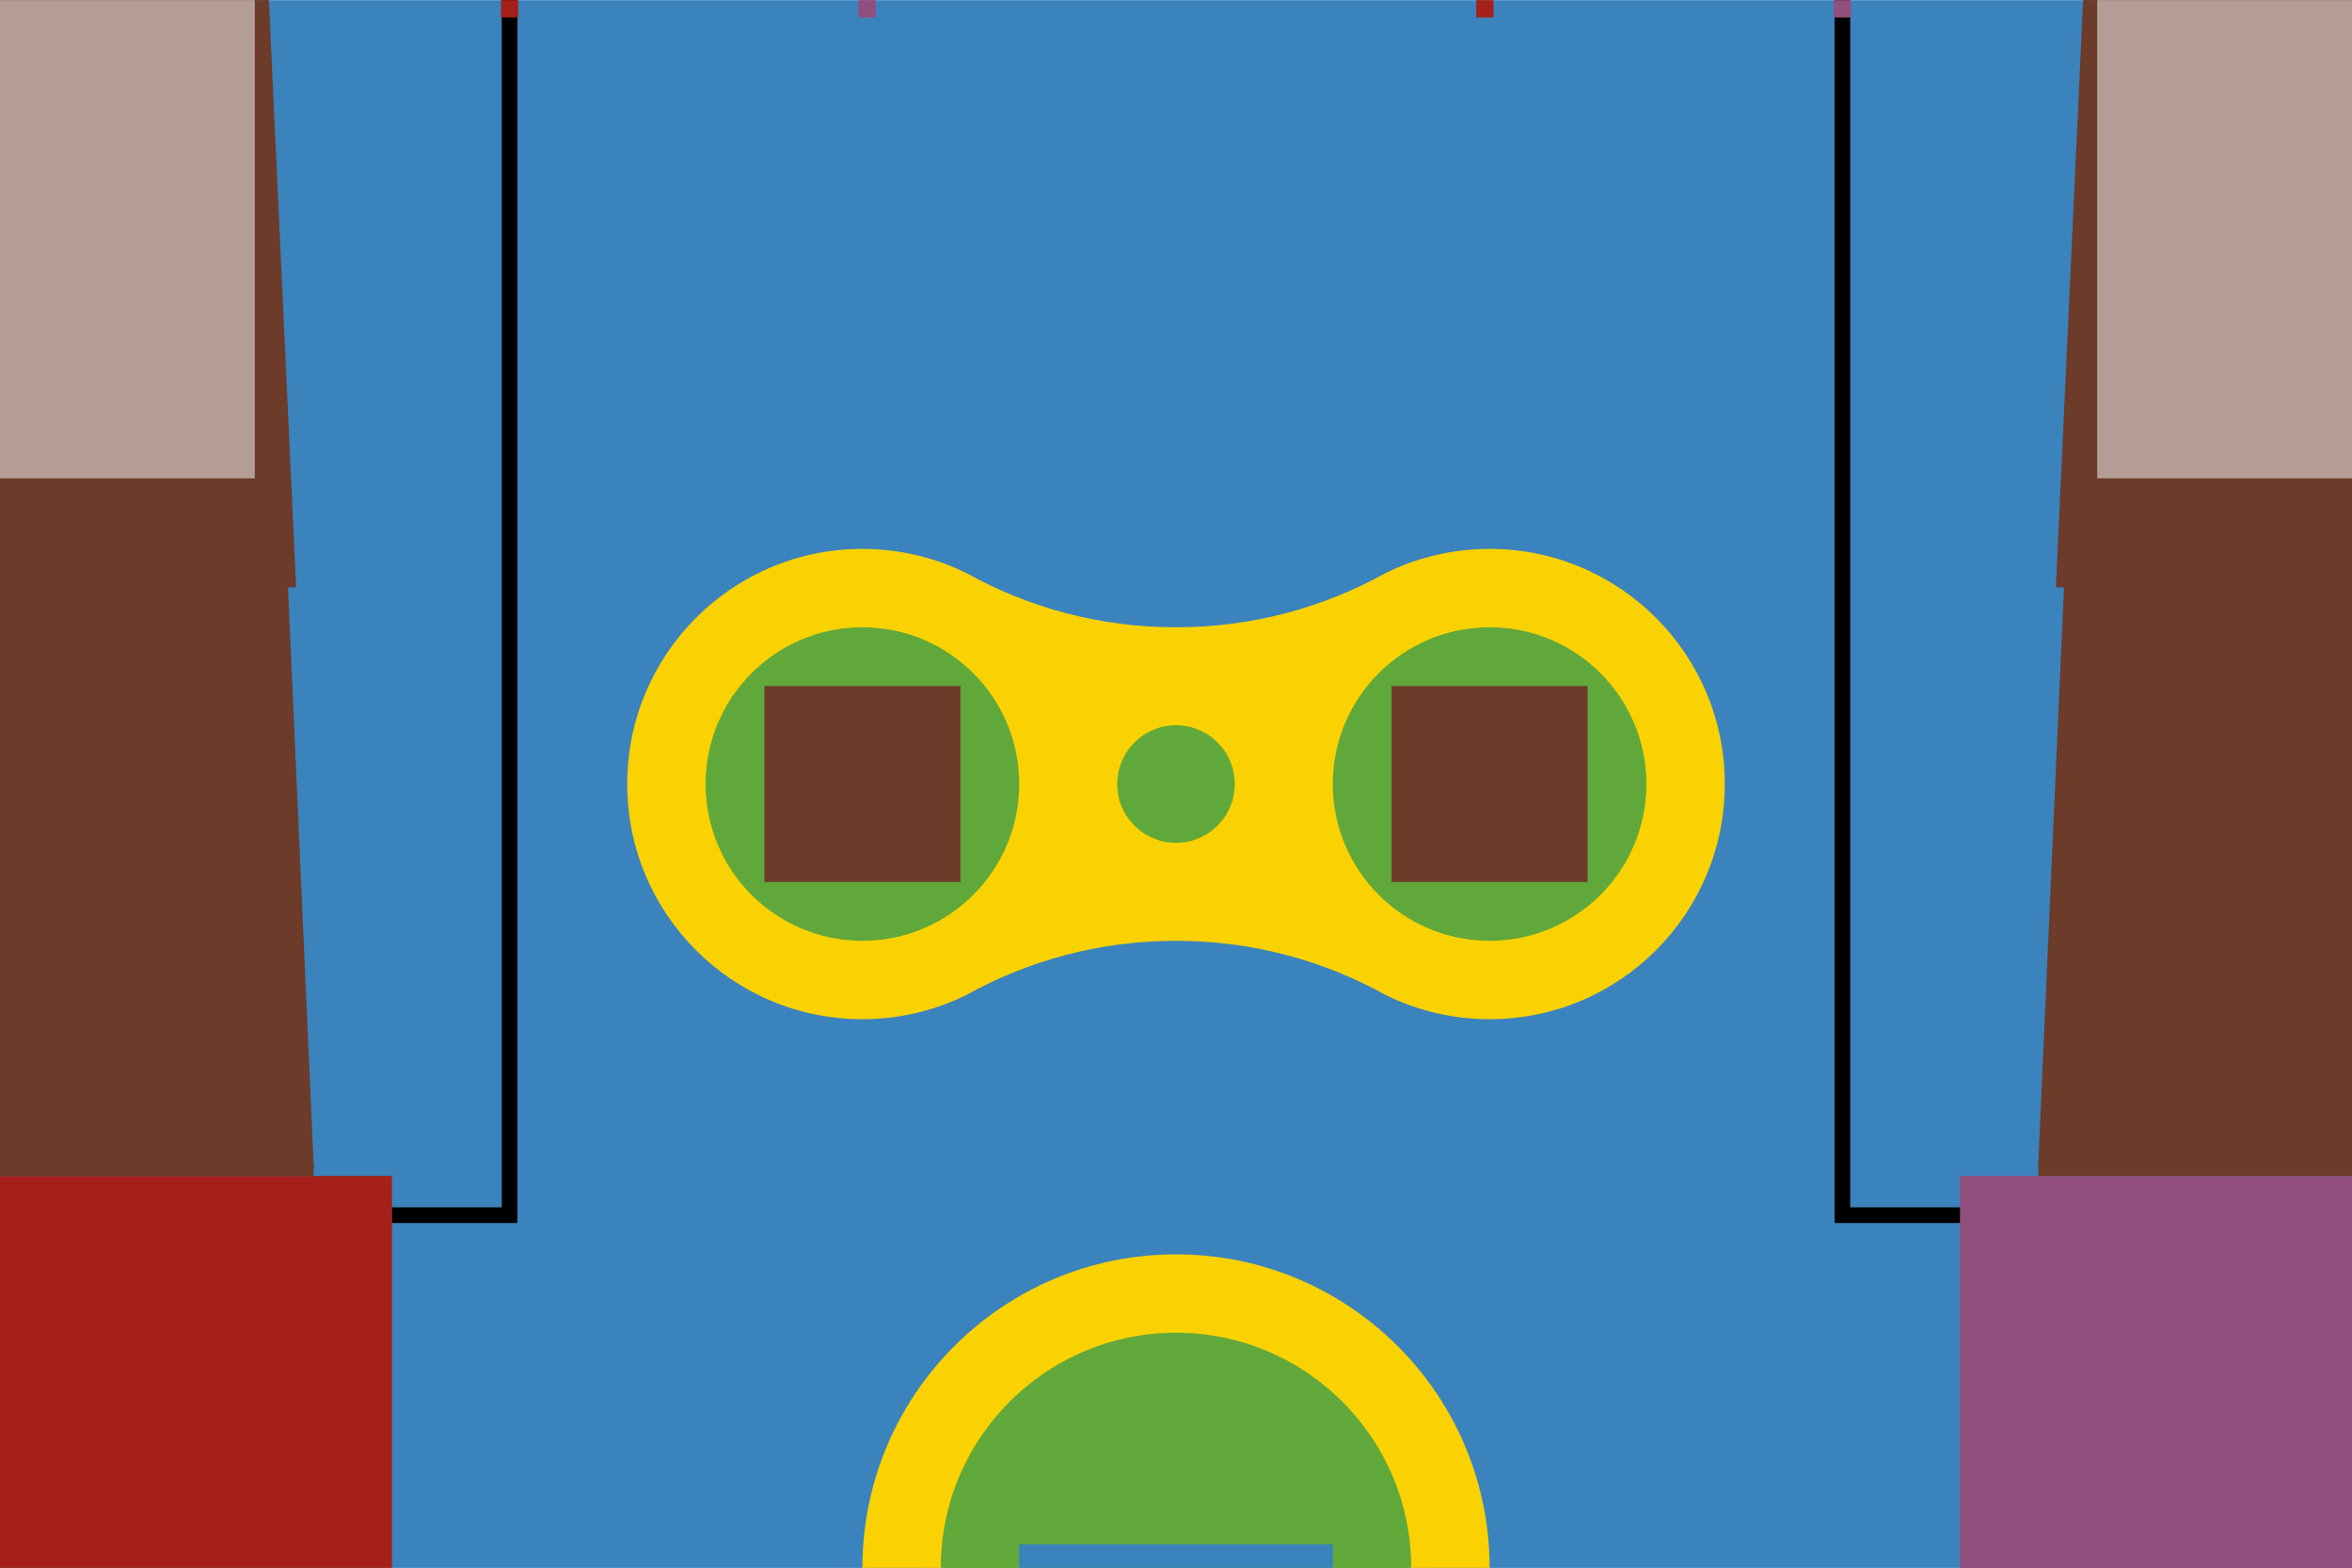
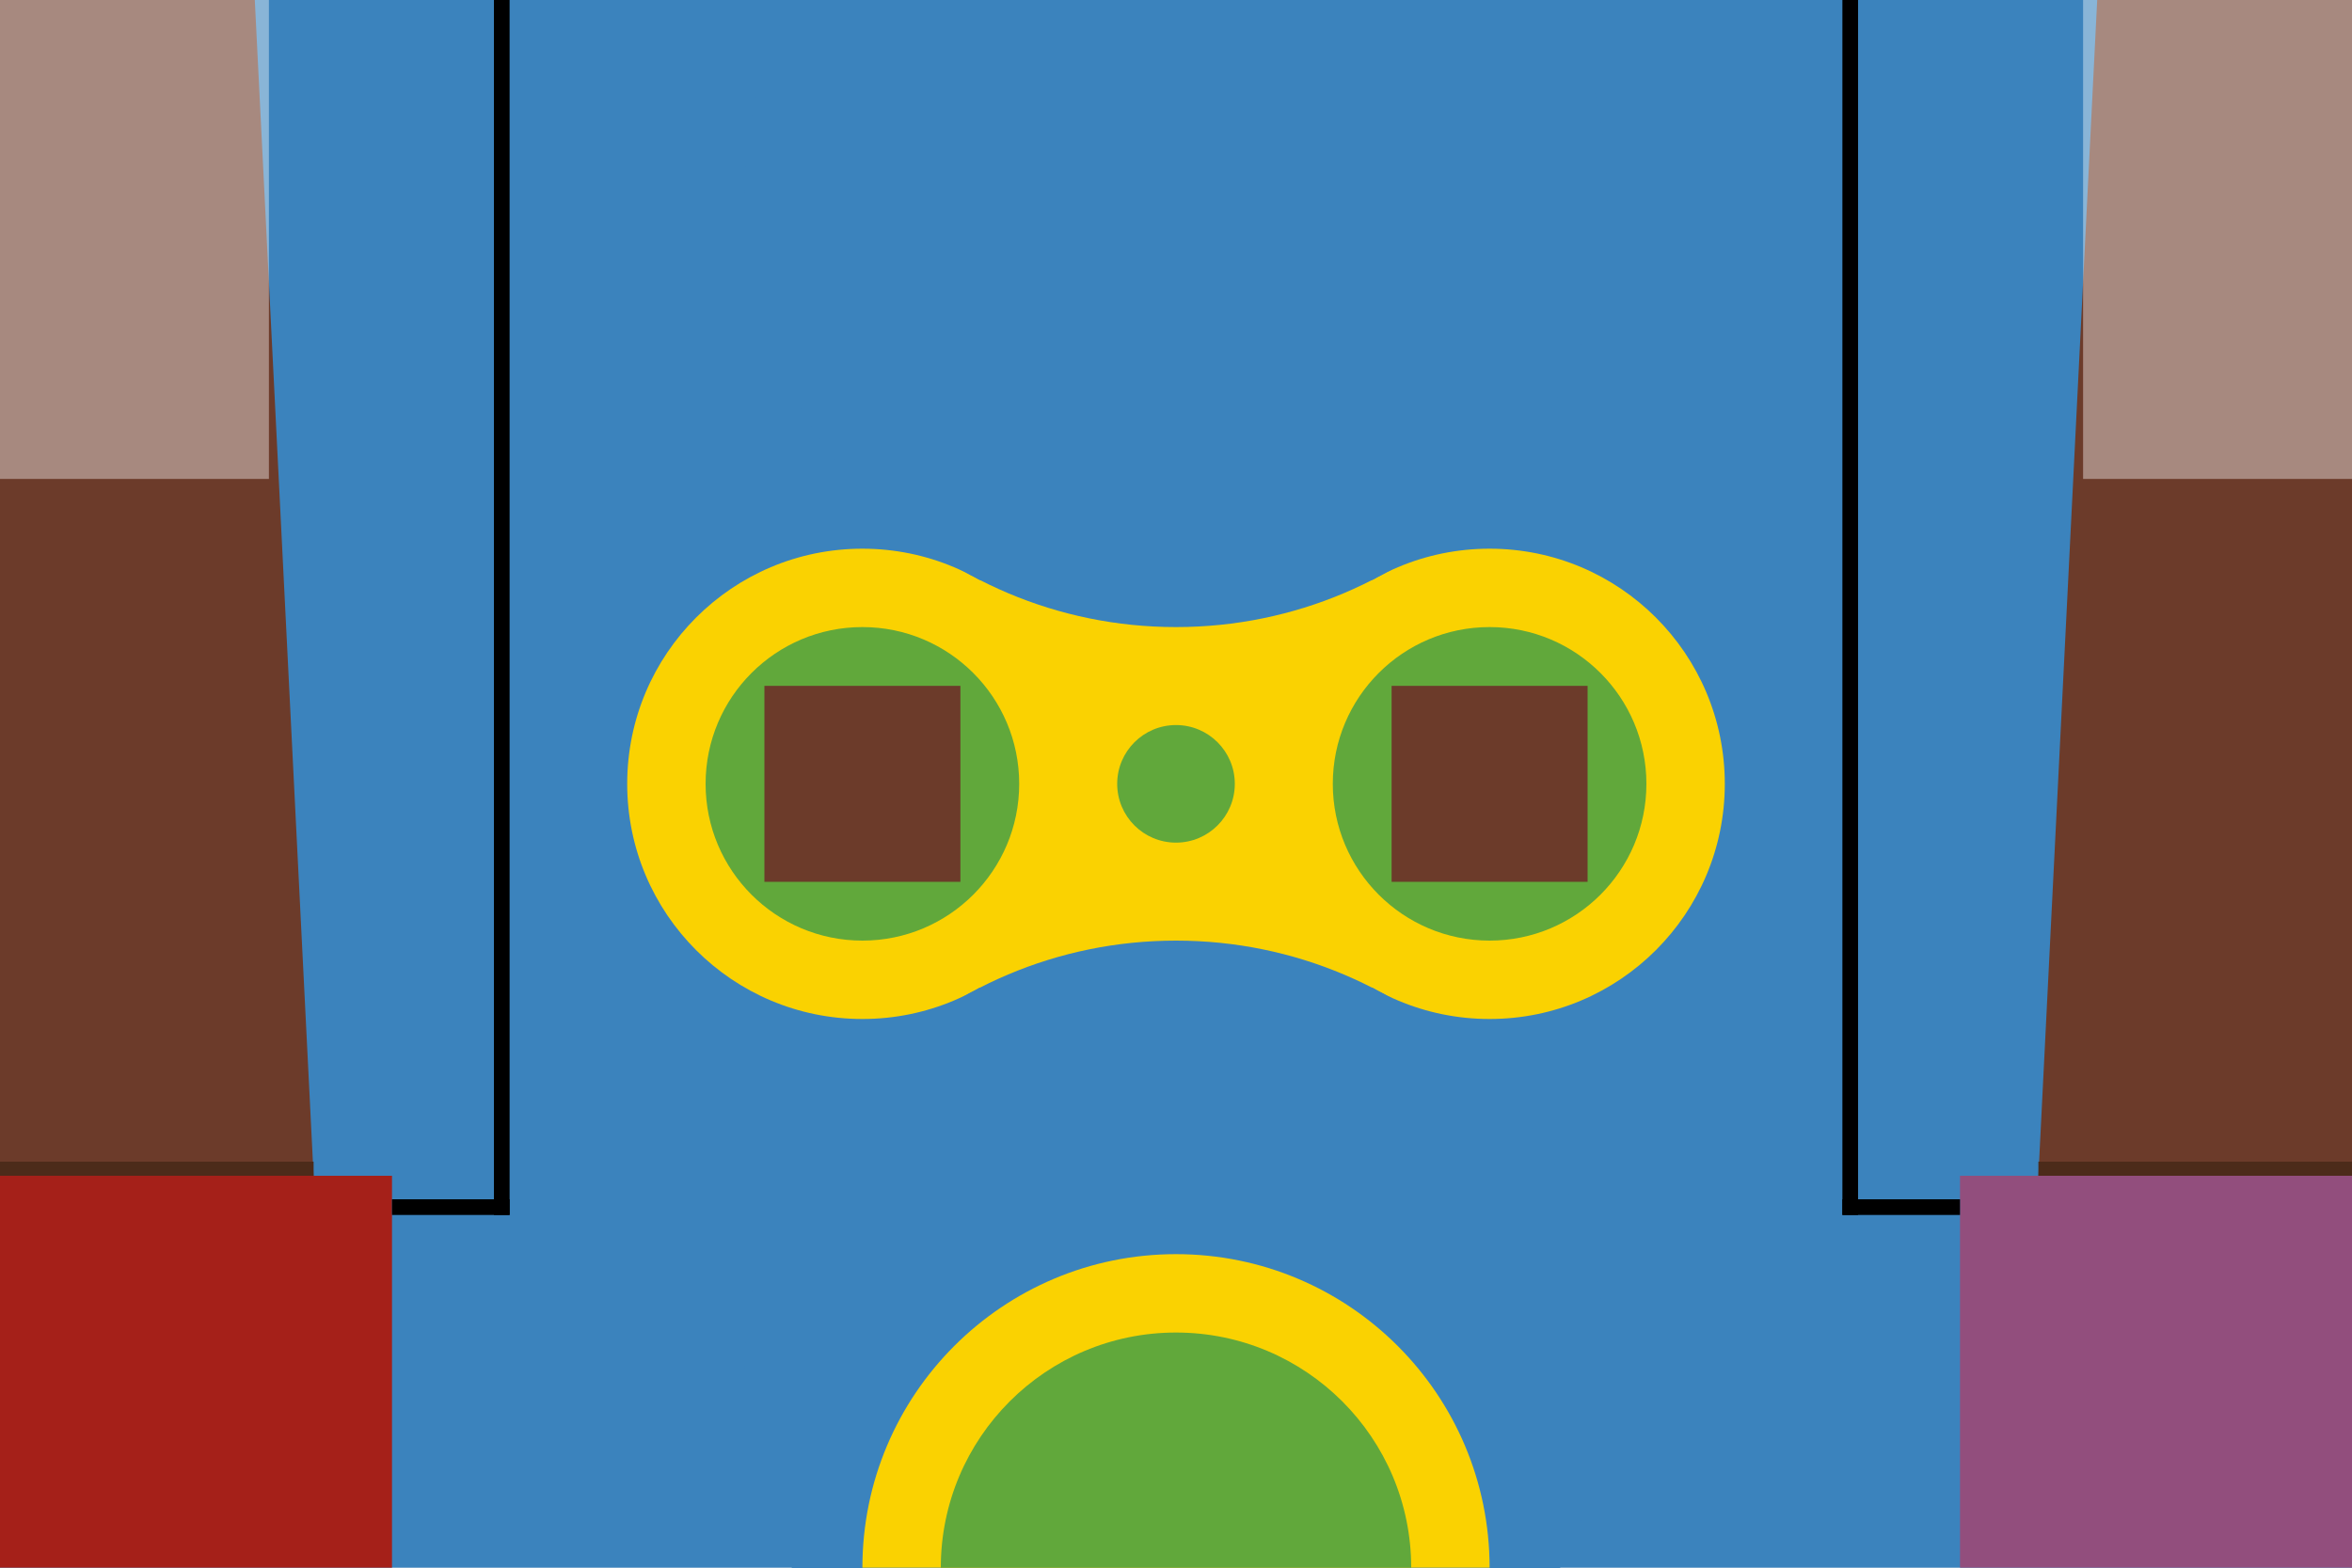
- <svg xmlns="http://www.w3.org/2000/svg" width="300" height="200" id="svg2" version="1.1">
-   <defs id="defs4" />
-   <g id="layer1" transform="translate(0,0.02499555)">
-     <g id="background">
-       <rect style="fill:#3b83bd;fill-opacity:1;fill-rule:evenodd;stroke:none" id="rect3020" width="300" height="200" x="0" y="-1.5258789e-05" />
-       <path style="fill:#6c3b2a;fill-opacity:1;stroke:none" d="m 300,-2e-5 0,148.951 -40.039,0 L 266.6,-4e-5 z" id="path4139" />
-       <path id="path4143" d="m 0,-4e-5 0,149.091 40.031,0 L 33.4,-4e-5 z" style="fill:#6c3b2a;fill-opacity:1;stroke:none" />
-       <path style="fill:#fad201;fill-opacity:1;fill-rule:evenodd;stroke:none" d="m 190,130 c 16.569,0 30,-13.431 30,-30 0,-16.569 -13.431,-30 -30,-30 -4.764,0 -9.279,1.118 -13.281,3.094 -7.91,4.404 -17.023,6.906 -26.719,6.906 -9.696,0 -18.809,-2.502 -26.719,-6.906 -4.002,-1.976 -8.517,-3.094 -13.281,-3.094 -16.569,0 -30,13.431 -30,30 0,16.569 13.431,30 30,30 4.764,0 9.279,-1.118 13.281,-3.094 7.91,-4.404 17.023,-6.906 26.719,-6.906 9.696,0 18.809,2.502 26.719,6.906 4.002,1.976 8.517,3.094 13.281,3.094 z" id="path3828-6" />
-       <path transform="matrix(-0.6299213,0,0,-0.6299213,284.3307,658.8108)" d="m 181.5,887.112 c 0,17.535 -14.215,31.75 -31.75,31.75 -17.535,0 -31.75,-14.215 -31.75,-31.75 0,-17.535 14.215,-31.75 31.75,-31.75 17.535,0 31.75,14.215 31.75,31.75 z" id="path3830-3" style="fill:#57a63f;fill-opacity:0.941;fill-rule:evenodd;stroke:none" />
-       <rect y="150" x="250" height="50" width="50" id="rect3808" style="fill:#924e7d;fill-opacity:1;fill-rule:evenodd;stroke:none" />
-       <rect y="150" x="0" height="50" width="50" id="rect3808-9" style="fill:#a52019;fill-opacity:1;fill-rule:evenodd;stroke:none" />
-       <path style="fill:#fad201;fill-opacity:1;fill-rule:evenodd;stroke:none" d="m 190,200 c 0,-22.091 -17.909,-40 -40,-40 -22.091,0 -40,17.909 -40,40 l 80,0 z" id="path3828" />
-       <path style="fill:#57a63f;fill-opacity:0.941;fill-rule:evenodd;stroke:none" d="m 180,200 c 0,-16.569 -13.431,-30 -30,-30 -16.569,0 -30,13.431 -30,30 l 60,0 z" id="path3830" />
-       <path transform="matrix(-0.6299213,0,0,-0.6299213,204.3307,658.8108)" d="m 181.5,887.112 c 0,17.535 -14.215,31.75 -31.75,31.75 -17.535,0 -31.75,-14.215 -31.75,-31.75 0,-17.535 14.215,-31.75 31.75,-31.75 17.535,0 31.75,14.215 31.75,31.75 z" id="path3830-3-3" style="fill:#57a63f;fill-opacity:0.941;fill-rule:evenodd;stroke:none" />
-       <path style="fill:none;stroke:#000000;stroke-width:2;stroke-linecap:butt;stroke-linejoin:miter;stroke-miterlimit:4;stroke-opacity:1;stroke-dasharray:none" d="M 250,155 235,155 235,-4e-5" id="path3870" />
-       <path style="fill:none;stroke:#000000;stroke-width:2;stroke-linecap:butt;stroke-linejoin:miter;stroke-miterlimit:4;stroke-opacity:1;stroke-dasharray:none" d="M 50,155 65,155 65,-4e-5" id="path3870-2" />
-       <path transform="matrix(-0.2362205,0,0,-0.2362205,185.374,309.5541)" d="m 181.5,887.112 c 0,17.535 -14.215,31.75 -31.75,31.75 -17.535,0 -31.75,-14.215 -31.75,-31.75 0,-17.535 14.215,-31.75 31.75,-31.75 17.535,0 31.75,14.215 31.75,31.75 z" id="path3830-3-3-3" style="fill:#57a63f;fill-opacity:0.941;fill-rule:evenodd;stroke:none" />
-       <rect style="fill:#6c3b2a;fill-opacity:1;stroke:none" id="rect3995" width="40" height="1.8" x="260" y="148.2" ry="0" />
-       <rect style="fill:#6c3b2a;fill-opacity:1;stroke:none" id="rect3995-3" width="40" height="1.8" x="0" y="148.2" ry="0" />
-       <rect style="fill:#6c3b2a;fill-opacity:1;stroke:none" id="rect3995-2" width="75" height="1.8" x="-12.333" y="-267.215" ry="0" transform="matrix(-0.04625884,0.9989295,-0.9989295,-0.04625884,0,0)" />
-       <rect style="fill:#a52019;fill-opacity:1;fill-rule:evenodd;stroke:none" id="rect4033" width="2.2" height="2.2" x="188.3" y="-6.8664551e-05" />
-       <rect style="fill:#924e7d;fill-opacity:1;fill-rule:evenodd;stroke:none" id="rect4033-4" width="2.2" height="2.2" x="233.9" y="-6.8664551e-05" />
-       <rect y="-6.8664551e-05" x="-111.7" height="2.2" width="2.2" id="rect4062" style="fill:#924e7d;fill-opacity:1;fill-rule:evenodd;stroke:none" transform="scale(-1,1)" />
-       <rect y="-6.8664551e-05" x="63.9" height="2.2" width="2.2" id="rect4064" style="fill:#a52019;fill-opacity:1;fill-rule:evenodd;stroke:none" />
-       <rect style="fill:#6c3b2a;fill-opacity:1;fill-rule:evenodd;stroke:none" id="rect4119" width="25" height="25" x="177.5" y="87.5" />
-       <rect style="fill:#6c3b2a;fill-opacity:1;fill-rule:evenodd;stroke:none" id="rect4119-3" width="25" height="25" x="97.5" y="87.5" />
-       <rect transform="matrix(0.04625884,0.9989295,0.9989295,-0.04625884,0,0)" ry="0" y="32.464" x="1.545" height="1.8" width="75" id="rect4147" style="fill:#6c3b2a;fill-opacity:1;stroke:none" />
-       <rect style="opacity:0.5;fill:#ffffff;fill-opacity:1;fill-rule:evenodd;stroke:none" id="rect3868" width="32.5" height="61" x="267.5" y="-7.6293945e-05" />
-       <rect style="opacity:0.5;fill:#ffffff;fill-opacity:1;fill-rule:evenodd;stroke:none" id="rect3868-7" width="32.5" height="61" x="0" y="5.3405762e-05" />
-       <rect style="fill:#3b83bd;fill-opacity:1;fill-rule:evenodd;stroke:none" id="rect4494" width="40" height="3" x="130" y="197" />
-     </g>
-     <g id="g3211">
-       <rect transform="matrix(0,-1,1,0,0,0)" y="320" x="-120" height="30" width="30" id="rect3049" style="fill:#000000;fill-opacity:1;fill-rule:evenodd;stroke:none" />
-       <rect transform="matrix(0,1,-1,0,0,0)" y="-345" x="56" height="16" width="22" id="rect3049-1" style="fill:#000000;fill-opacity:1;fill-rule:evenodd;stroke:none" />
-       <rect transform="matrix(0,-1,1,0,0,0)" y="341" x="-117" height="9" width="24" id="rect3049-1-8" style="fill:#ff0000;fill-opacity:1;fill-rule:evenodd;stroke:none" />
-       <path id="path3087" d="m 341,117 2,0 -2,-2 0,2 z" style="fill:#0000ff;stroke:none" />
-       <path id="path3087-4" d="m 341,93 2,0 -2,2 0,-2 z" style="fill:#0000ff;stroke:none" />
-       <path id="path3087-4-0" d="m 320,90 4,0 -4,4 0,-4 z" style="fill:#0000ff;stroke:none" />
-       <path id="path3087-4-0-6" d="m 320,120 4,0 -4,-4 0,4 z" style="fill:#0000ff;stroke:none" />
-       <path id="rect3049-3" d="m 363.718,115.938 4,4 24.5,0 c 0.828,0 1.5,-0.672 1.5,-1.5 0,-0.828 -0.672,-1.5 -1.5,-1.5 l -5.5,0 -2,-2 0,-20 2,-2 5.5,0 c 0.828,0 1.5,-0.672 1.5,-1.5 0,-0.828 -0.672,-1.5 -1.5,-1.5 l -24.5,0 -4,4 0,22 z" style="fill:#000000;fill-opacity:1;fill-rule:evenodd;stroke:none" />
-       <path id="path3087-4-0-2" d="m 345,78 -4,0 4,-7 0,7 z" style="fill:#0000ff;stroke:none" />
-       <path style="fill:#0000ff;stroke:none" d="m 329,56 4,0 -4,7 0,-7 z" id="path4039-2" />
-       <path style="fill:#0000ff;stroke:none" d="m 329,78 4,0 -4,-7 0,7 z" id="path4039-5" />
-       <path style="fill:#0000ff;stroke:none" d="m 345,56 -4,0 4,7 0,-7 z" id="path4039" />
-       <rect transform="matrix(0,1,-1,0,0,0)" y="-347" x="76" height="6" width="2" id="rect3049-1-3-8" style="fill:#ff0000;fill-opacity:1;fill-rule:evenodd;stroke:none" />
-       <rect transform="matrix(0,1,-1,0,0,0)" y="-347" x="56" height="6" width="2" id="rect3049-1-3" style="fill:#ff0000;fill-opacity:1;fill-rule:evenodd;stroke:none" />
-       <path id="rect3049-1-0" d="m 366,57.75 -4,7 0,8 4,7 8,0 6,0 0,-2 -4.844,0 2.844,-5 0,-8 -2.844,-5 4.844,0 0,-2 -6,0 -8,0 z" style="fill:#000000;fill-opacity:1;fill-rule:evenodd;stroke:none" />
-     </g>
-     <g id="opponent" transform="translate(43.95837,-846.4272)">
-       <path id="path3908" d="m 325.078,847.302 0,39.375 37.875,0 0,-39.375 z" style="fill:#ffffff;fill-opacity:1;fill-rule:evenodd;stroke:none" />
-       <path style="fill:#de2f26;fill-opacity:1;fill-rule:evenodd;stroke:none" d="m 324.078,847.302 0,40 40,0 0,-40 -20,0 1.375,2.375 12.656,21.875 1.375,2.375 -2.75,0 -7.281,0 0,10.75 -10.75,0 0,-10.75 -7.281,0 -2.75,0 1.375,-2.375 12.656,-21.875 1.375,-2.375 -20,0 z" id="path3910" />
-     </g>
-     <g id="robot" transform="translate(302.6417,-208.5965)">
-       <path style="fill:#ffffff;fill-opacity:1;fill-rule:evenodd;stroke:none" d="m 14.486,209.81 0,39.375 37.875,0 0,-39.375 z" id="path3898" />
-       <path id="path3904" d="m 13.486,209.81 0,40 40,0 0,-40 -20,0 1.375,2.375 12.656,21.875 1.375,2.375 -2.75,0 -7.281,0 0,10.75 -10.75,0 0,-10.75 -7.281,0 -2.75,0 1.375,-2.375 12.656,-21.875 1.375,-2.375 -20,0 z" style="fill:#a85c91;fill-opacity:1;fill-rule:evenodd;stroke:none" />
-     </g>
+ <svg xmlns="http://www.w3.org/2000/svg" version="1.1" width="300" height="200">
+   <g id="background">
+     <rect width="300" height="200" x="0" y="0" fill="#3b83bd" />
+     <circle cx="110" cy="100" r="30" fill="#fad201" />
+     <circle cx="190" cy="100" r="30" fill="#fad201" />
+     <rect width="80" height="52" x="110" y="74" fill="#fad201" />
+     <circle cx="150" cy="25" r="55" fill="#3b83bd" />
+     <circle cx="150" cy="175" r="55" fill="#3b83bd" />
+     <circle cx="110" cy="100" r="20" fill="#61a83b" />
+     <circle cx="190" cy="100" r="20" fill="#61a83b" />
+     <circle cx="150" cy="100" r="7.5" fill="#61a83b" />
+     <rect width="50" height="50" x="0" y="150" fill="#a52019" />
+     <rect width="50" height="50" x="250" y="150" fill="#924e7d" />
+     <polygon fill="#6c3b2a" points="0,0 32.5,0 40,150 0,150" />
+     <polygon fill="#6c3b2a" points="300,0 267.5,0 260,150 300,150" />
+     <path d="M110,200 A40,40 0 0 1 190,200" fill="#fad201" />
+     <path d="M120,200 A30,30 0 0 1 180,200" fill="#61a83b" />
+     <rect width="15" height="2" x="50" y="153" />
+     <rect width="2" height="155" x="63" y="0" />
+     <rect width="15" height="2" x="235" y="153" />
+     <rect width="2" height="155" x="235" y="0" />
+     <rect width="34.3" height="61.1" x="0" y="0" fill="white" fill-opacity="0.4" />
+     <rect width="34.3" height="61.1" x="265.7" y="0" fill="white" fill-opacity="0.4" />
+   </g>
+   <g id="obstacle">
+     <rect width="25" height="25" x="97.5" y="87.5" fill="#6c3b2a" />
+     <rect width="25" height="25" x="177.5" y="87.5" fill="#6c3b2a" />
+     <rect width="40" height="1.8" x="0" y="148.2" fill="#4c2b1a" />
+     <rect width="40" height="1.8" x="260" y="148.2" fill="#4c2b1a" />
  </g>
</svg>
